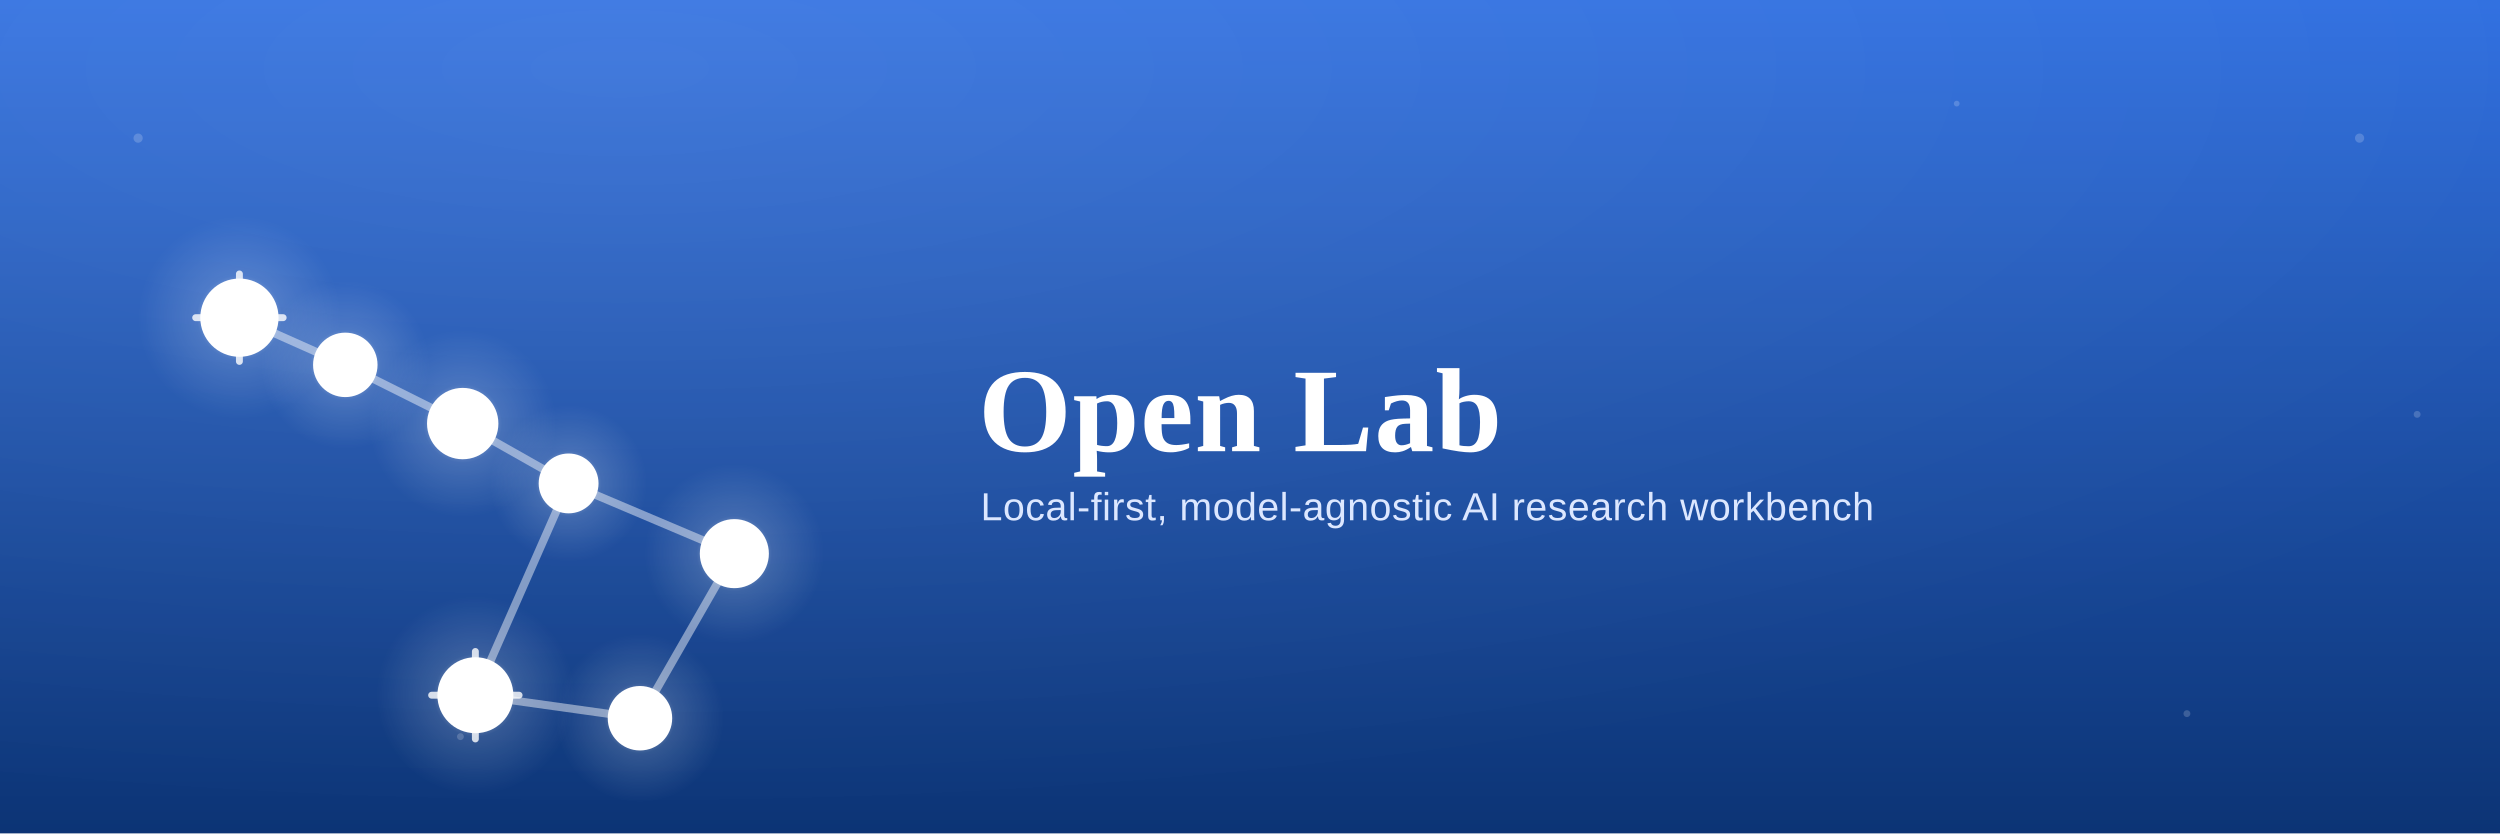
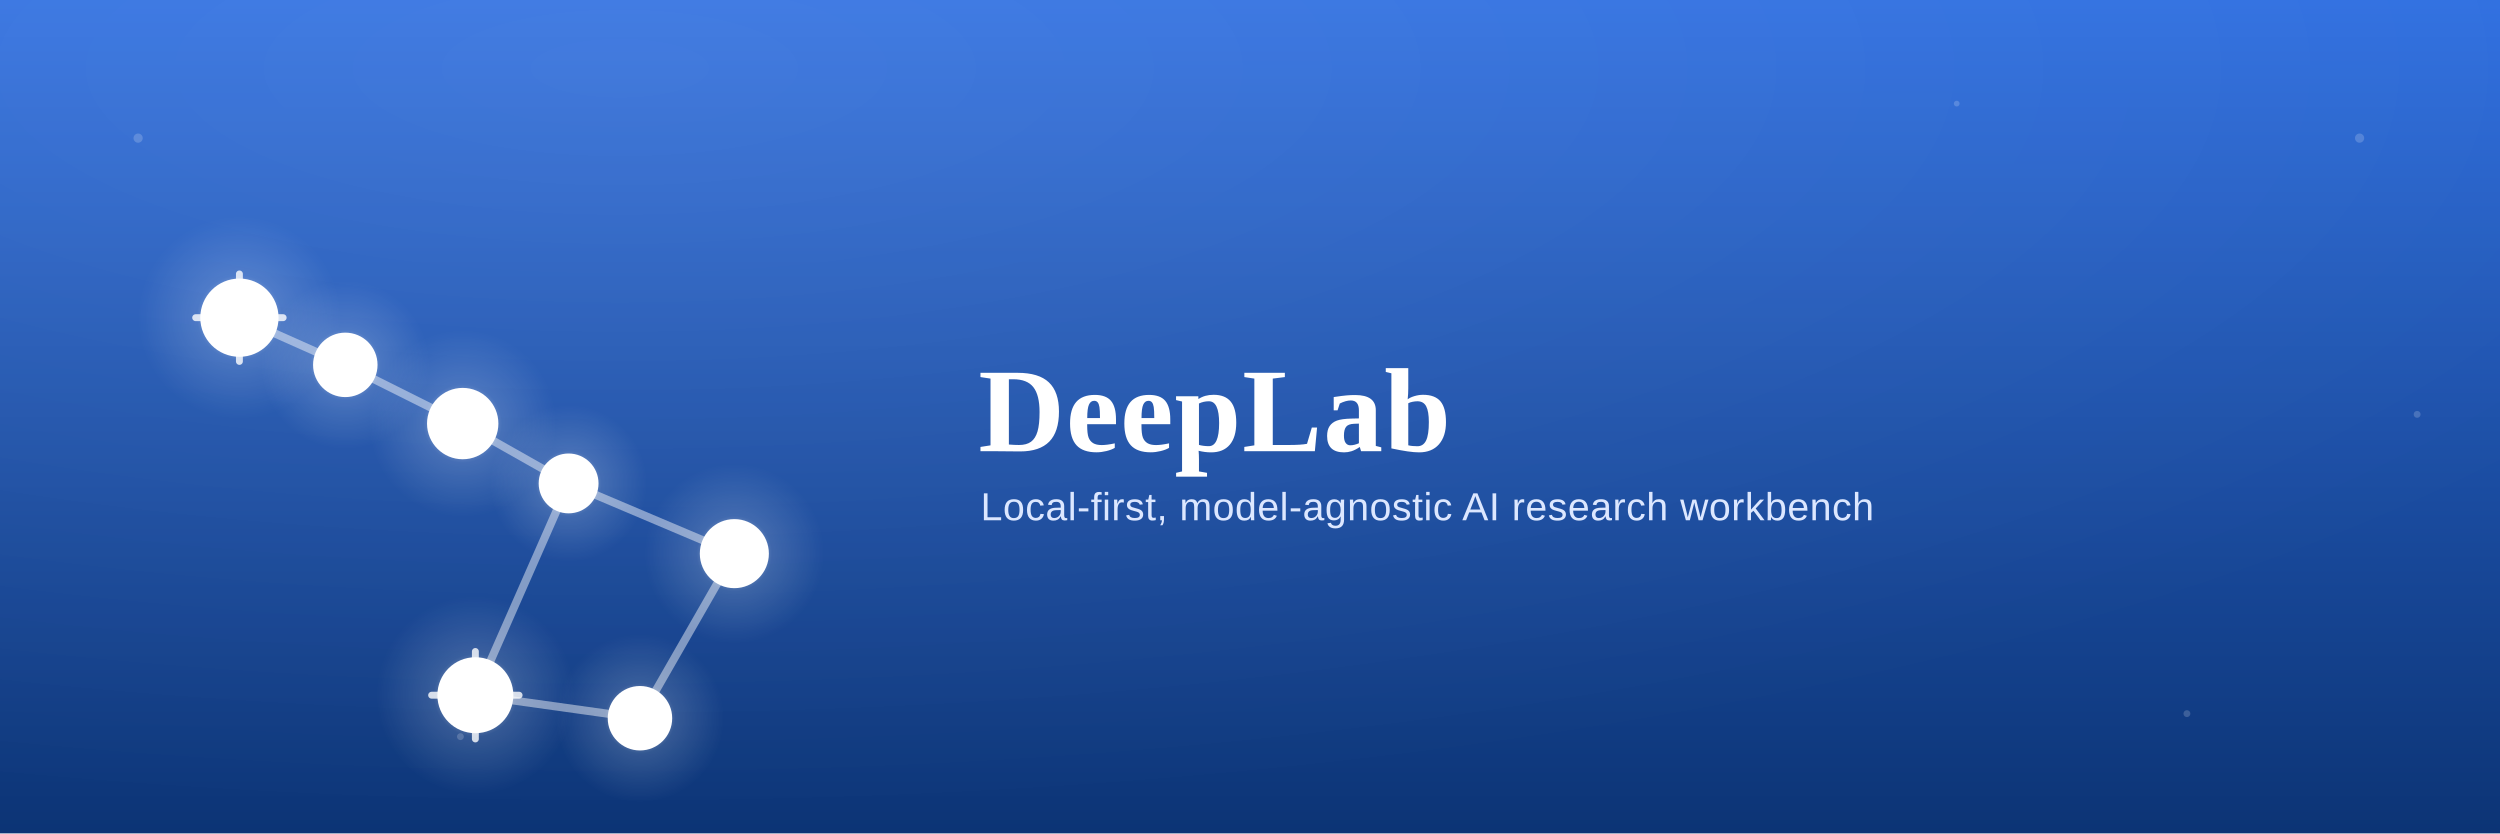
<svg xmlns="http://www.w3.org/2000/svg" width="2172" height="724" viewBox="0 0 2172 724">
  <defs>
    <linearGradient id="bg" x1="0" y1="0" x2="0" y2="1">
      <stop offset="0" stop-color="#2f6fe0" />
      <stop offset="1" stop-color="#0c3475" />
    </linearGradient>
    <radialGradient id="sheen" cx="0.25" cy="0.08" r="0.9">
      <stop offset="0" stop-color="#ffffff" stop-opacity="0.10" />
      <stop offset="1" stop-color="#ffffff" stop-opacity="0" />
    </radialGradient>
    <radialGradient id="glow" cx="0.5" cy="0.5" r="0.5">
      <stop offset="0" stop-color="#ffffff" stop-opacity="0.85" />
      <stop offset="0.42" stop-color="#ffffff" stop-opacity="0.14" />
      <stop offset="1" stop-color="#ffffff" stop-opacity="0" />
    </radialGradient>
  </defs>
  <rect x="0" y="0" width="2172" height="724" fill="url(#bg)" />
  <rect x="0" y="0" width="2172" height="724" fill="url(#sheen)" />
  <g fill="#ffffff" fill-opacity="0.18">
    <circle cx="120" cy="120" r="4" />
    <circle cx="400" cy="640" r="3" />
    <circle cx="2050" cy="120" r="4" />
    <circle cx="1900" cy="620" r="3" />
    <circle cx="1700" cy="90" r="2.5" />
    <circle cx="2100" cy="360" r="3" />
    <circle cx="320" cy="330" r="2.5" />
  </g>
  <g transform="translate(500 362)">
    <g stroke="#ffffff" stroke-opacity="0.45" stroke-width="7" stroke-linecap="round" fill="none">
      <path d="M-292 -86 L-200 -45 L-98 6 L-6 58" />
      <path d="M-6 58 L138 119 L56 262 L-87 242 L-6 58" />
    </g>
    <g fill="url(#glow)">
      <circle cx="-292" cy="-86" r="88" />
      <circle cx="-200" cy="-45" r="73" />
      <circle cx="-98" cy="6" r="81" />
      <circle cx="-6" cy="58" r="68" />
      <circle cx="138" cy="119" r="78" />
      <circle cx="56" cy="262" r="73" />
      <circle cx="-87" cy="242" r="86" />
    </g>
    <g fill="#ffffff">
      <circle cx="-292" cy="-86" r="34" />
      <circle cx="-200" cy="-45" r="28" />
      <circle cx="-98" cy="6" r="31" />
      <circle cx="-6" cy="58" r="26" />
      <circle cx="138" cy="119" r="30" />
      <circle cx="56" cy="262" r="28" />
      <circle cx="-87" cy="242" r="33" />
    </g>
    <g stroke="#ffffff" stroke-opacity="0.8" stroke-width="6" stroke-linecap="round">
      <path d="M-292 -124 L-292 -48" />
      <path d="M-330 -86 L-254 -86" />
      <path d="M-87 204 L-87 280" />
      <path d="M-125 242 L-49 242" />
    </g>
  </g>
-   <text x="850" y="392" font-family="Georgia, 'Times New Roman', serif" font-size="104" font-weight="600" fill="#ffffff" letter-spacing="1">Open Lab</text>
+   <text x="850" y="392" font-family="Georgia, 'Times New Roman', serif" font-size="104" font-weight="600" fill="#ffffff" letter-spacing="1">DeepLab</text>
  <text x="852" y="452" font-family="-apple-system, 'Helvetica Neue', Arial, sans-serif" font-size="34" fill="#dce7ff" letter-spacing="0.5">Local-first, model-agnostic AI research workbench</text>
</svg>
